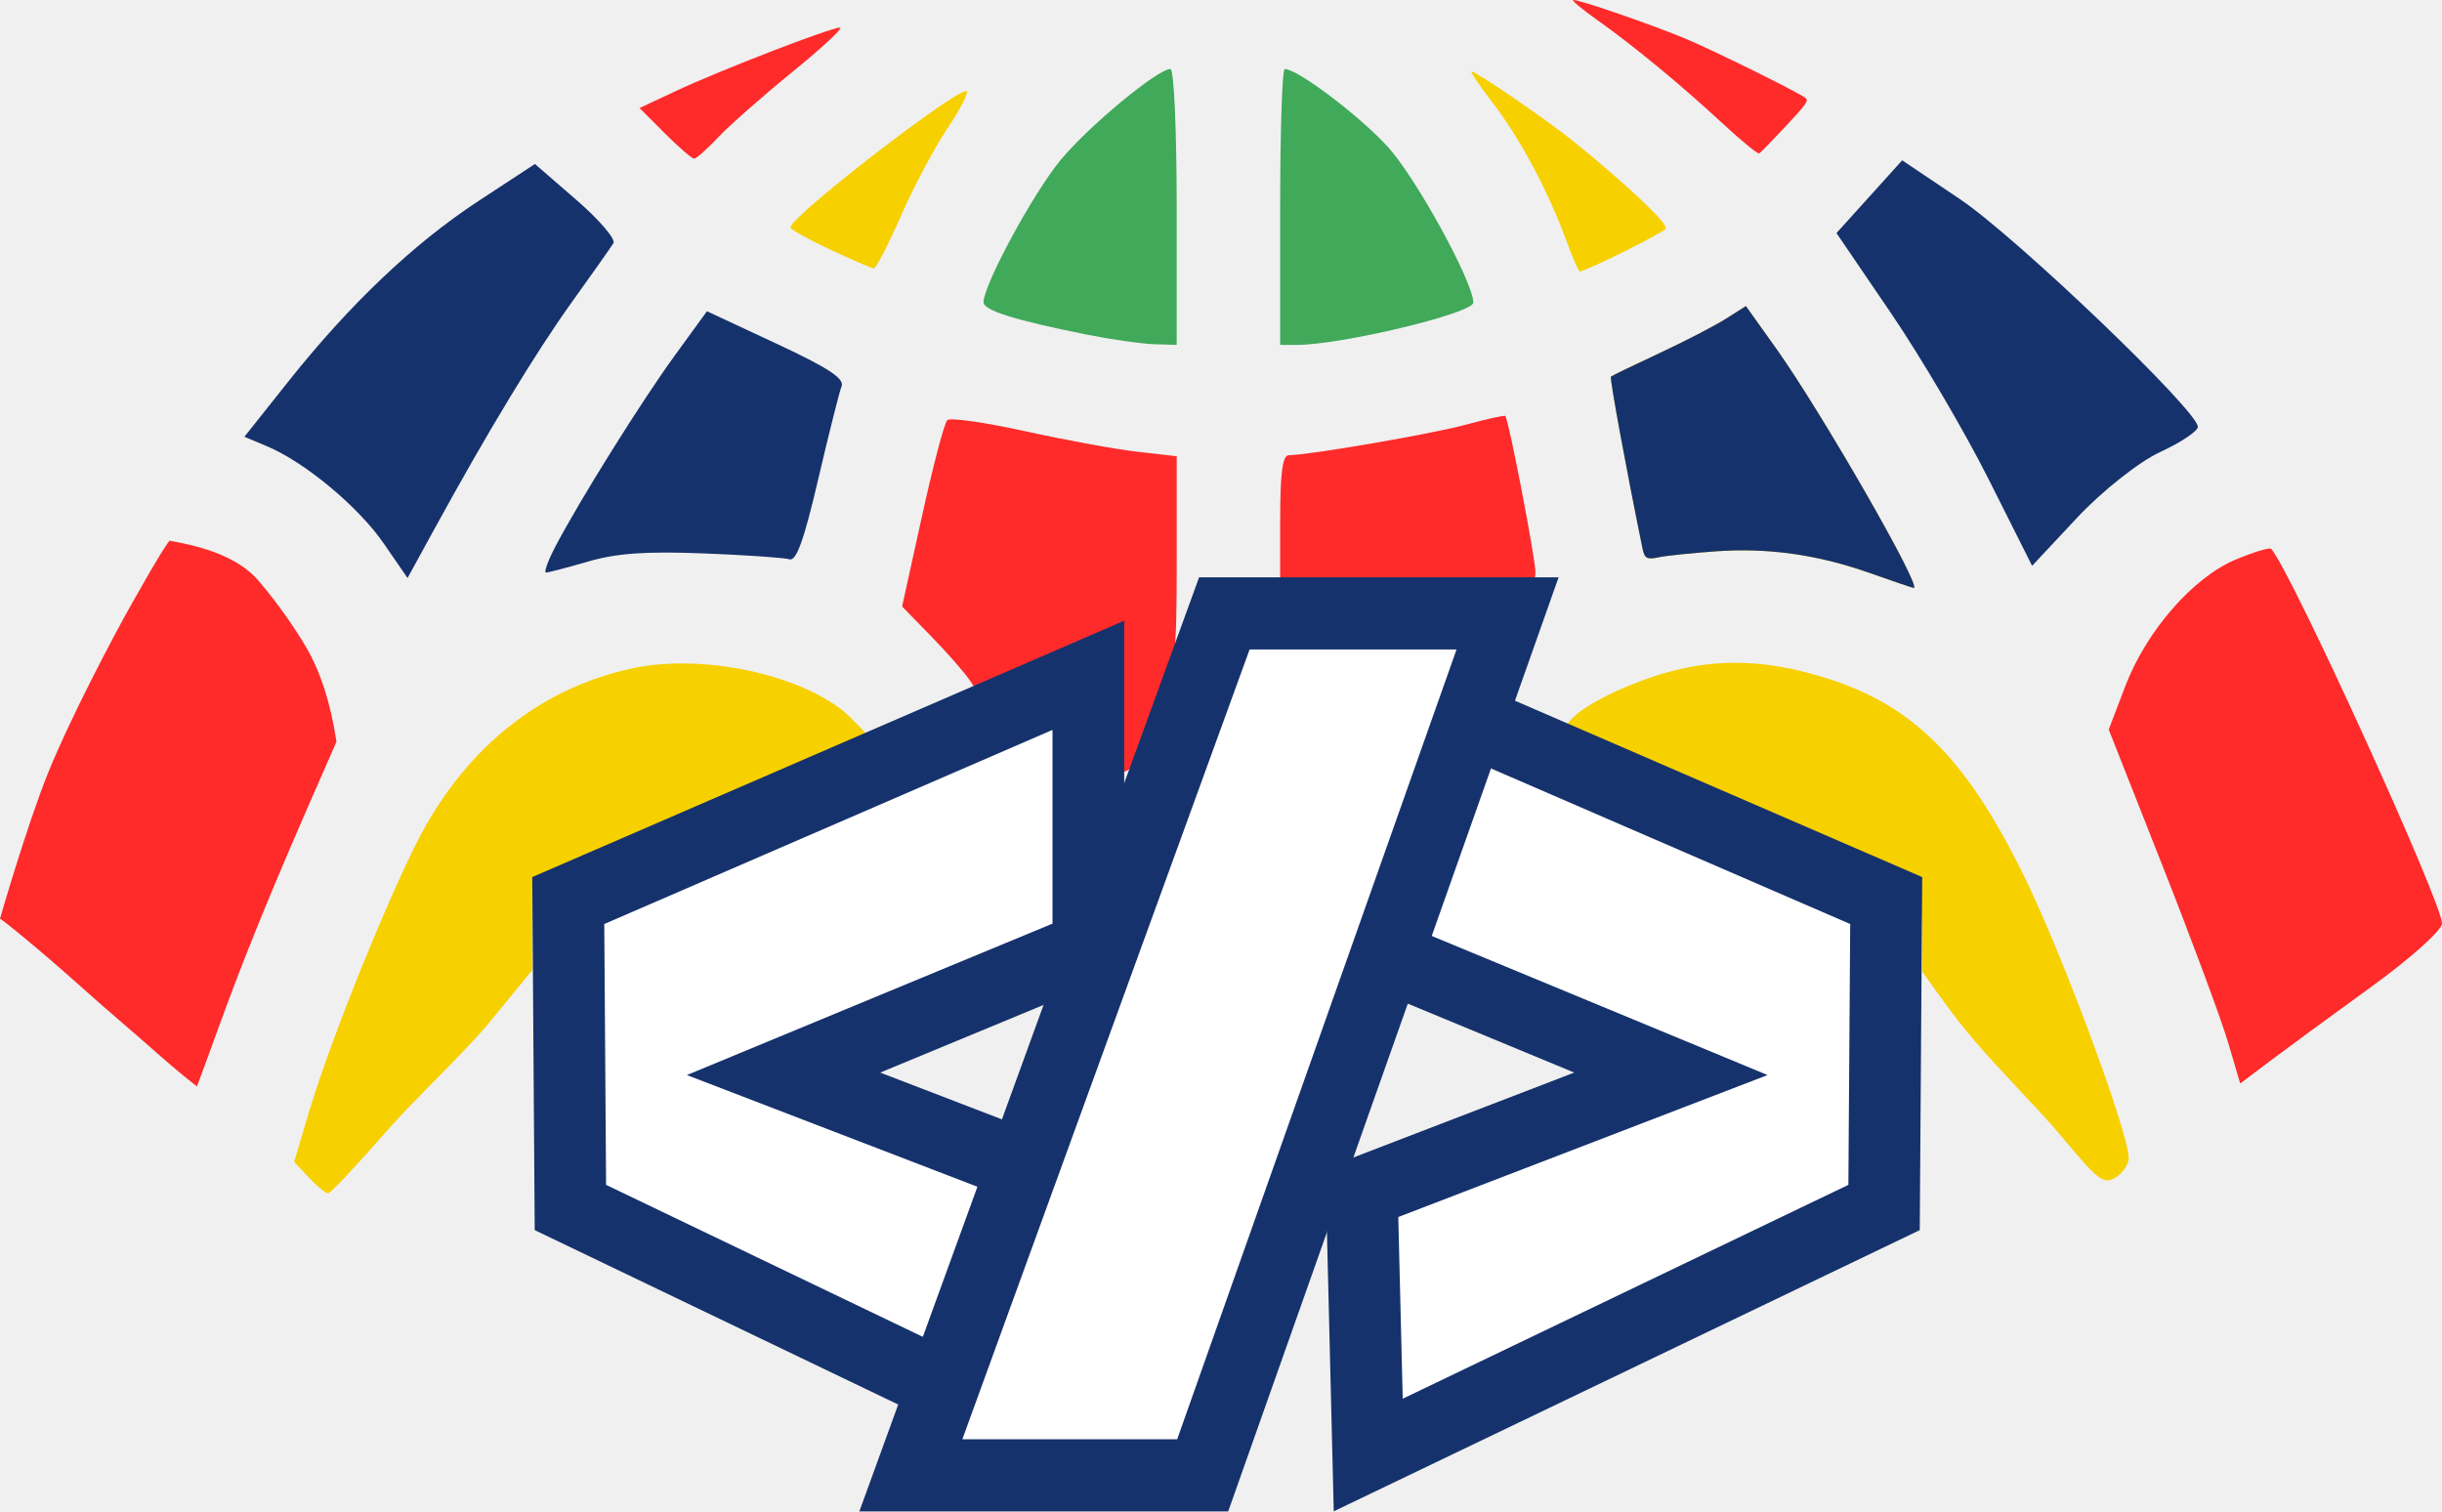
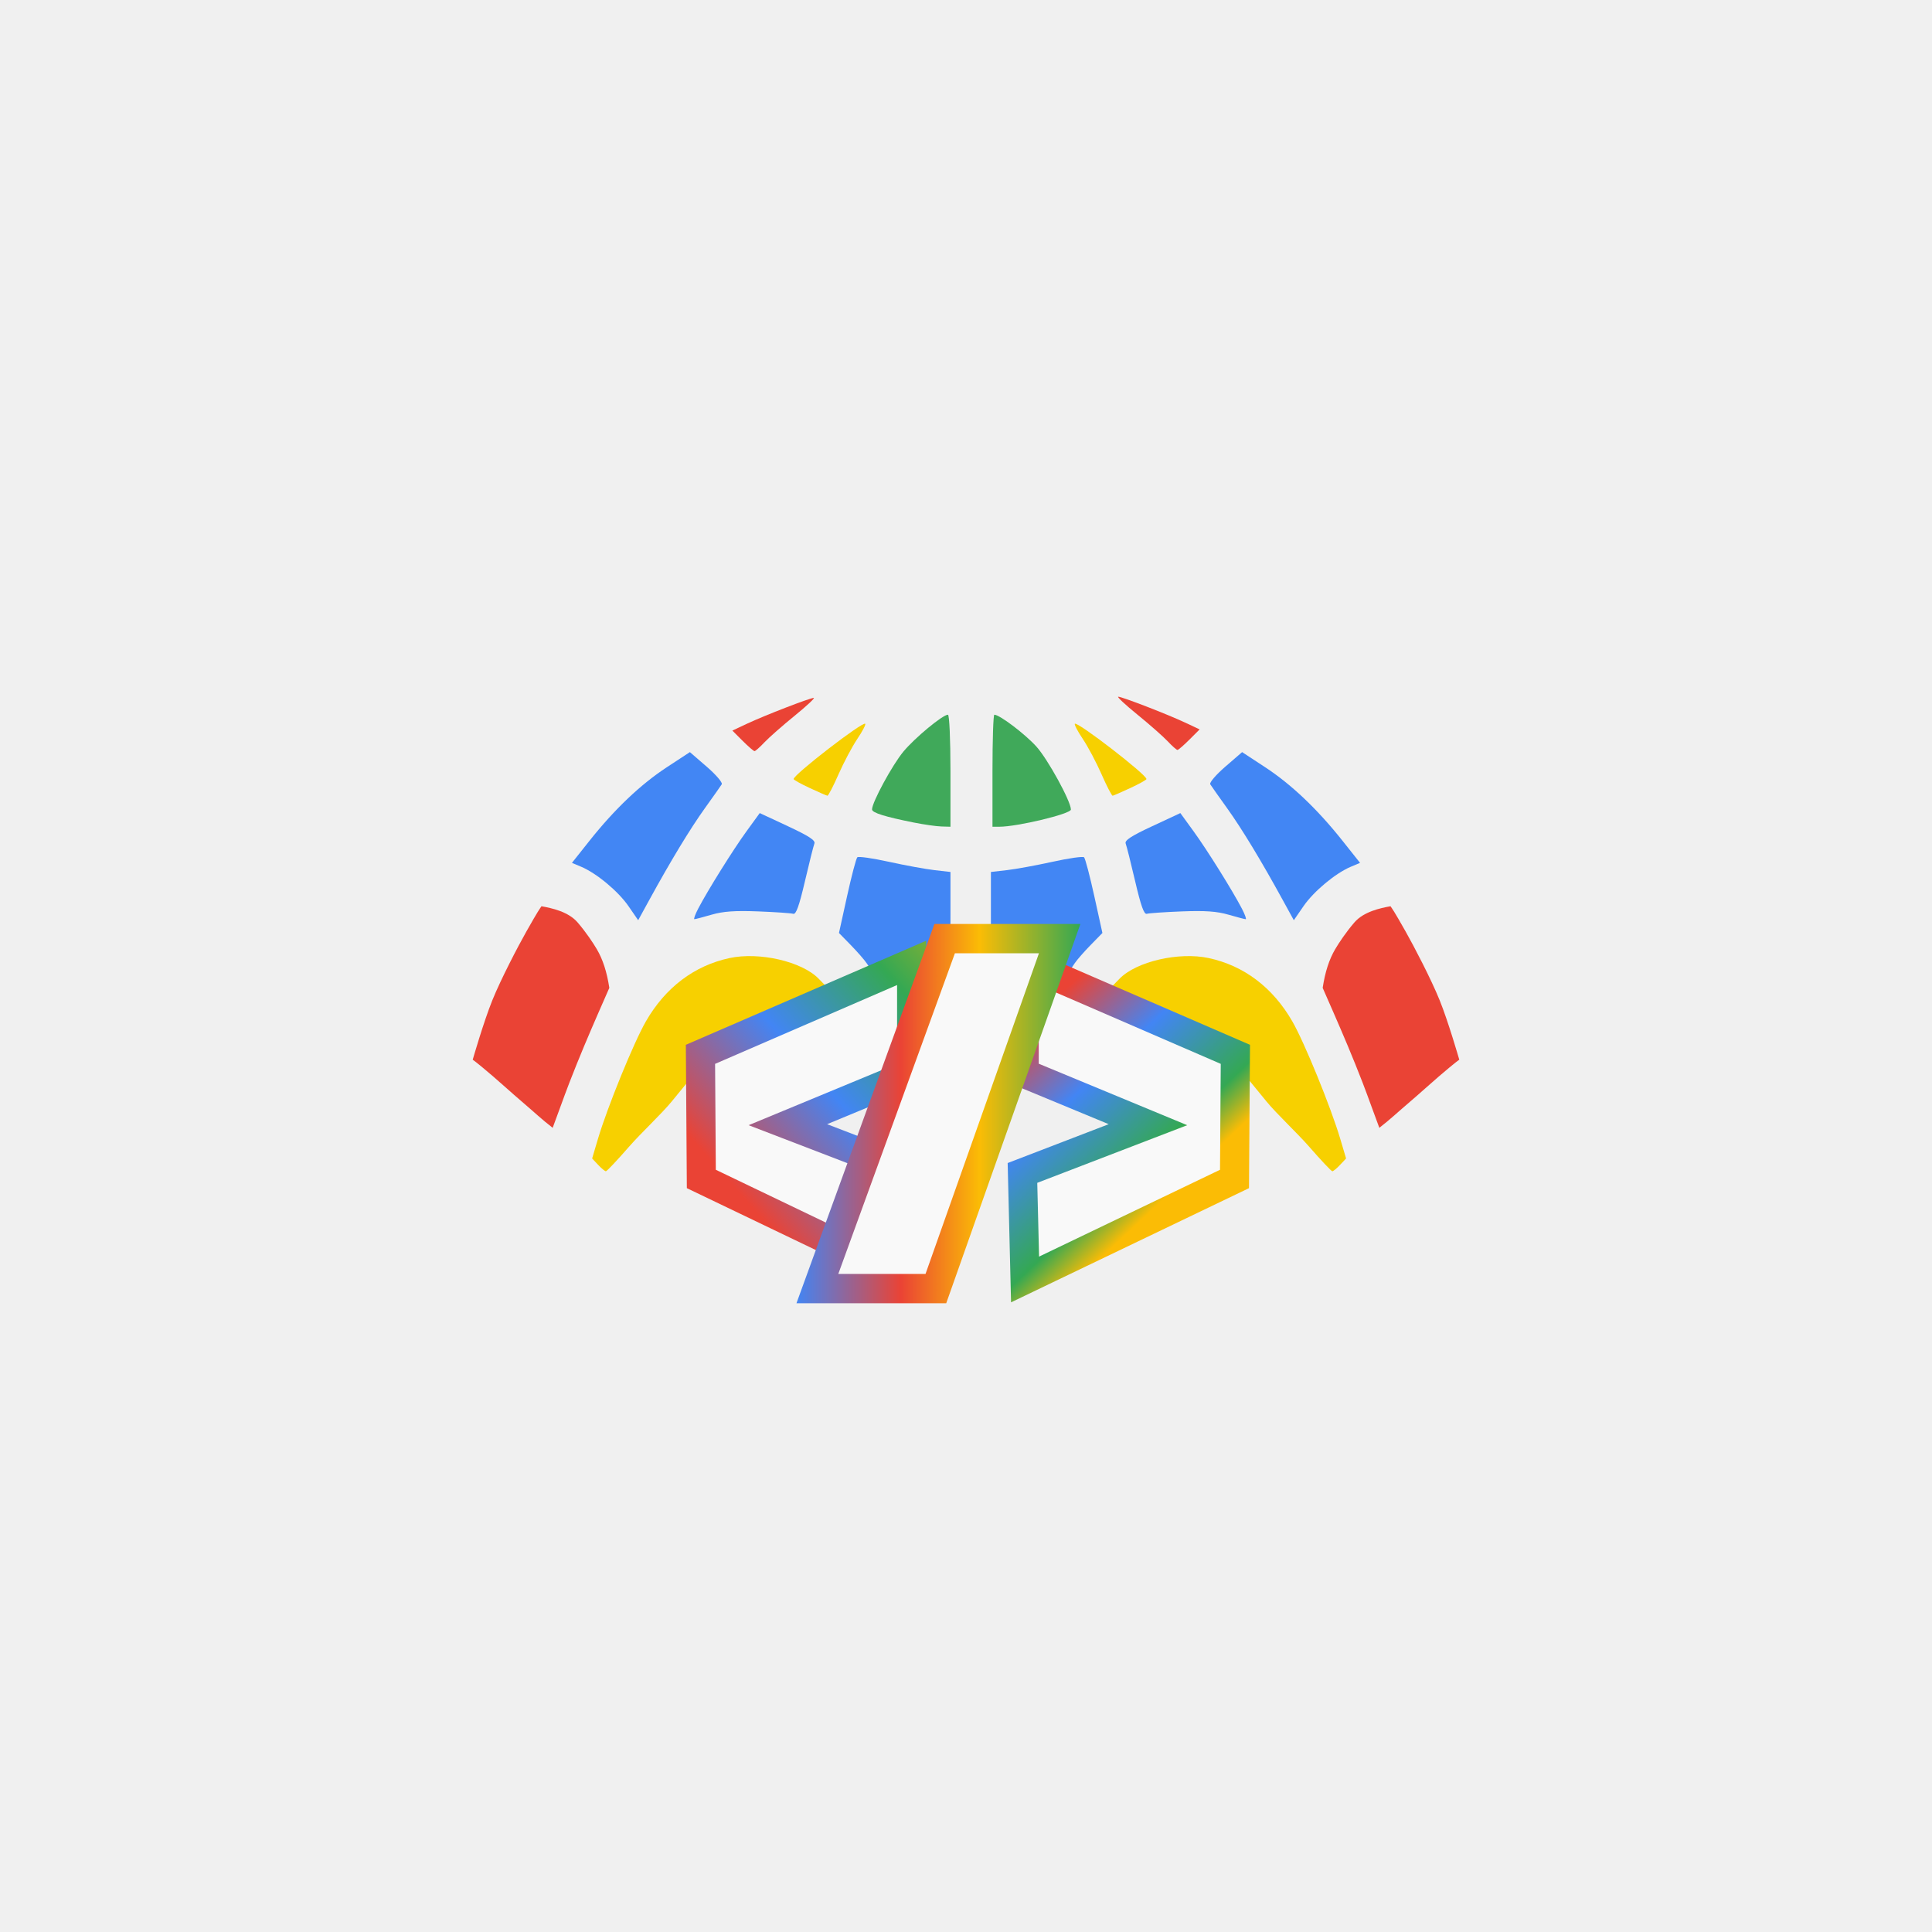
- <svg xmlns="http://www.w3.org/2000/svg" width="146.261mm" height="90.528mm" viewBox="0 0 146.261 90.528" version="1.1" id="svg1" xml:space="preserve">
-   <defs id="defs1" />
-   <g id="layer1" transform="translate(-436.2782,-442.1965)">
-     <g id="g513" transform="translate(453.0405,-540.8068)">
-       <path style="fill:#ff2a2a;fill-opacity:1;stroke-width:1.169" d="m -13.724,1040.514 c -2.691,-2.304 -3.038,-2.484 -3.038,-2.484 0,0 1.601,-5.566 2.886,-8.748 1.285,-3.182 3.829,-8.038 5.027,-10.158 1.842,-3.258 1.898,-3.228 2.232,-3.736 1.497,0.273 3.951,0.789 5.327,2.386 1.25,1.451 2.293,3.027 2.842,3.961 0.874,1.487 1.478,3.329 1.838,5.695 -0.757,1.722 -2.495,5.666 -3.688,8.521 -0.756,1.808 -1.492,3.625 -2.199,5.452 -0.855,2.212 -1.864,5.085 -2.469,6.672 -1.585,-1.219 -2.746,-2.336 -4.6,-3.914 -1.435,-1.222 -2.898,-2.568 -4.159,-3.647 z" id="path498" />
-       <path style="fill:#ff2a2a;fill-opacity:1;stroke-width:0.584" d="m 116.68,1045.42 c -0.403,-1.365 -2.175,-6.136 -3.937,-10.601 l -3.205,-8.119 0.995,-2.606 c 1.26,-3.299 4.059,-6.509 6.603,-7.572 1.084,-0.453 2.044,-0.743 2.133,-0.643 1.175,1.312 10.23,21.172 10.23,22.438 0,0.401 -1.906,2.108 -4.236,3.795 -2.33,1.686 -5.049,3.679 -6.043,4.428 l -1.807,1.362 z" id="path499" />
-       <path style="fill:#16326c;fill-opacity:1;stroke-width:0.584" d="m 102.345,1011.71 c -1.432,-2.852 -4.069,-7.336 -5.859,-9.966 l -3.255,-4.78 1.968,-2.179 1.968,-2.179 3.457,2.323 c 3.384,2.274 14.282,12.706 14.252,13.643 -0.008,0.261 -1.032,0.943 -2.274,1.515 -1.242,0.572 -3.473,2.338 -4.956,3.924 l -2.697,2.883 z" id="path500" />
-       <path style="fill:#ff2a2a;fill-opacity:1;stroke-width:0.146" d="m 86.406,990.393 c -2.496,-2.313 -5.322,-4.644 -7.503,-6.19 -0.899,-0.637 -1.549,-1.176 -1.445,-1.199 0.274,-0.059 4.702,1.467 6.757,2.328 1.682,0.705 6.615,3.141 7.142,3.526 0.229,0.168 0.116,0.334 -1.172,1.714 -0.784,0.841 -1.495,1.571 -1.58,1.622 -0.085,0.051 -1.075,-0.76 -2.2,-1.802 z" id="path501" />
-       <path style="fill:#f7d000;fill-opacity:1;stroke-width:0.292" d="m 77.058,997.434 c -1.046,-2.887 -2.764,-6.112 -4.375,-8.215 -0.817,-1.066 -1.41,-1.938 -1.318,-1.938 0.285,0 4.589,2.95 6.13,4.202 3.273,2.658 5.68,4.938 5.507,5.218 -0.161,0.26 -4.784,2.558 -5.146,2.558 -0.075,0 -0.435,-0.822 -0.798,-1.826 z" id="path502" />
-       <path style="fill:#f7d000;fill-opacity:1;stroke-width:0.292" d="m 95.316,1017.357 c -3.192,-1.135 -6.16,-1.557 -9.349,-1.327 -1.446,0.104 -2.985,0.266 -3.419,0.36 -0.661,0.143 -0.813,0.058 -0.931,-0.518 -0.977,-4.766 -1.981,-10.229 -1.895,-10.31 0.06,-0.056 1.359,-0.685 2.885,-1.397 1.526,-0.712 3.321,-1.64 3.988,-2.062 l 1.212,-0.767 1.813,2.541 c 2.707,3.796 8.814,14.432 8.235,14.342 -0.111,-0.017 -1.253,-0.405 -2.539,-0.863 z" id="path503" />
-       <path style="fill:#f7d000;fill-opacity:1;stroke-width:0.413" d="m 106.694,1051.053 c -1.354,-1.636 -3.978,-4.2 -5.805,-6.439 -0.895,-1.097 -2.521,-3.417 -2.521,-3.417 v -2.752 l -0.121,-2.705 -9.825,-3.843 c -12.771,-4.995 -11.743,-5.009 -11.12,-5.759 0.748,-0.902 3.529,-2.26 5.956,-2.908 2.719,-0.726 5.27,-0.704 8.249,0.072 5.973,1.556 9.33,4.732 13.038,12.339 2.29,4.698 6.189,15.235 6.189,16.728 0,0.372 -0.354,0.897 -0.788,1.168 -0.7,0.437 -1.061,0.162 -3.25,-2.483 z" id="path504" />
-       <path style="fill:#ff2a2a;fill-opacity:1;stroke-width:0.413" d="m 49.996,1025.353 c 0,-2.878 -0.138,-3.918 -0.516,-3.9 -0.284,0.014 -2.097,0.743 -4.028,1.619 l -3.512,1.594 -0.606,-0.896 c -0.333,-0.493 -1.385,-1.693 -2.336,-2.667 l -1.73,-1.77 1.196,-5.435 c 0.658,-2.989 1.337,-5.568 1.51,-5.73 0.173,-0.162 2.266,0.136 4.652,0.662 2.386,0.526 5.407,1.08 6.714,1.23 l 2.376,0.273 v 6.262 c 0,5.779 -0.085,6.486 -1.1,9.163 -1.026,2.707 -1.546,3.499 -2.309,3.514 -0.17,0 -0.31,-1.76 -0.31,-3.919 z" id="path505" />
-       <path style="fill:#40a95a;fill-opacity:1;stroke-width:0.413" d="m 48.343,1003.048 c -4.314,-0.862 -6.198,-1.452 -6.198,-1.941 0,-1.052 3.003,-6.586 4.638,-8.546 1.703,-2.041 5.794,-5.426 6.559,-5.426 0.208,0 0.372,3.645 0.372,8.263 v 8.263 l -1.343,-0.039 c -0.739,-0.021 -2.551,-0.28 -4.028,-0.575 z" id="path506" />
-       <path style="fill:#40a95a;fill-opacity:1;stroke-width:0.413" d="m 59.912,995.399 c 0,-4.545 0.123,-8.263 0.274,-8.263 0.774,0 4.51,2.828 6.198,4.692 1.688,1.865 5.097,8.083 5.097,9.298 0,0.641 -7.899,2.537 -10.572,2.537 h -0.997 z" id="path507" />
-       <path style="fill:#ff2a2a;fill-opacity:1;stroke-width:0.413" d="m 59.912,1014.198 c 0,-2.863 0.14,-3.926 0.516,-3.928 1.22,-0.01 8.556,-1.272 10.62,-1.833 1.239,-0.337 2.296,-0.57 2.348,-0.518 0.198,0.198 1.803,8.513 1.803,9.339 0,0.846 -0.162,0.865 -7.644,0.865 h -7.644 z" id="path508" />
-       <path style="fill:#f7d000;fill-opacity:1;stroke-width:0.413" d="m 1.74,1053.539 -0.885,-0.942 0.854,-2.879 c 1.389,-4.68 5.283,-14.226 7.073,-17.34 2.877,-5.004 7.137,-8.229 12.344,-9.346 4.395,-0.943 10.66,0.505 13.133,3.034 l 1.267,1.296 -2.991,1.311 c -1.645,0.721 -6.105,2.662 -9.912,4.313 l -7.507,2.936 v 2.594 2.594 l -2.524,3.082 c -1.51,1.844 -4.536,4.653 -6.279,6.653 -1.743,2.001 -3.286,3.638 -3.428,3.638 -0.143,0 -0.658,-0.424 -1.145,-0.943 z" id="path509" />
-       <path style="fill:#16326c;fill-opacity:1;stroke-width:0.413" d="m 16.497,1015.747 c 1.442,-2.755 5.146,-8.684 7.14,-11.428 l 1.943,-2.674 4.154,1.938 c 3.11,1.451 4.092,2.094 3.909,2.558 -0.134,0.341 -0.765,2.851 -1.402,5.578 -0.85,3.641 -1.307,4.912 -1.72,4.784 -0.309,-0.096 -2.633,-0.255 -5.163,-0.353 -3.435,-0.134 -5.179,-0.011 -6.881,0.484 -1.254,0.365 -2.395,0.663 -2.535,0.663 -0.14,0 0.11,-0.697 0.556,-1.549 z" id="path510" />
-       <path style="fill:#16326c;fill-opacity:1;stroke-width:0.413" d="m 6.216,1015.548 c -1.512,-2.194 -4.712,-4.858 -6.981,-5.812 l -1.359,-0.571 2.596,-3.268 c 3.711,-4.671 7.534,-8.305 11.424,-10.855 l 3.38,-2.216 2.486,2.154 c 1.367,1.184 2.364,2.35 2.216,2.59 -0.148,0.24 -1.267,1.827 -2.487,3.526 -2.178,3.036 -5.029,7.741 -8.226,13.576 l -1.618,2.953 z" id="path511" />
-       <path style="fill:#ff2a2a;fill-opacity:1;stroke-width:0.413" d="m 23.057,990.991 -1.515,-1.516 2.142,-1.005 c 2.659,-1.247 9.296,-3.814 9.862,-3.814 0.23,0 -1.04,1.186 -2.824,2.636 -1.784,1.45 -3.789,3.216 -4.457,3.925 -0.667,0.709 -1.321,1.289 -1.453,1.289 -0.132,0 -0.921,-0.682 -1.755,-1.515 z" id="path512" />
-       <path style="fill:#f7d000;fill-opacity:1;stroke-width:0.413" d="m 32.956,997.949 c -1.305,-0.607 -2.374,-1.202 -2.376,-1.323 -0.008,-0.656 10.188,-8.527 10.562,-8.153 0.11,0.11 -0.417,1.118 -1.172,2.239 -0.755,1.122 -2.002,3.472 -2.771,5.223 -0.769,1.751 -1.505,3.168 -1.634,3.151 -0.129,-0.018 -1.303,-0.529 -2.608,-1.136 z" id="path513" />
-       <path style="fill:#ffffff;stroke:#16326c;stroke-width:4.294;stroke-dasharray:none;stroke-opacity:1" d="m 48.297,1070.155 -30.896,-14.826 -0.128,-18.385 31.151,-13.492 v 16.309 l -18.256,7.561 18.512,7.117 z" id="path495" />
-       <path style="fill:#ffffff;stroke:#16326c;stroke-width:4.294;stroke-dasharray:none;stroke-opacity:1" d="m 65.187,1070.155 30.895,-14.826 0.128,-18.385 -31.151,-13.492 v 16.309 l 18.256,7.561 -18.512,7.117 z" id="path496" />
-       <path style="fill:#ffffff;stroke:#16326c;stroke-width:4.321;stroke-dasharray:none;stroke-opacity:1" d="m 37.792,1071.371 h 17.48 l 18.26,-51.627 H 56.569 Z" id="path497" />
-       <path style="fill:#16326c;fill-opacity:1;stroke-width:0.292" d="m 95.316,1017.357 c -3.192,-1.135 -6.16,-1.557 -9.349,-1.327 -1.446,0.104 -2.985,0.266 -3.419,0.36 -0.661,0.143 -0.813,0.058 -0.931,-0.518 -0.977,-4.766 -1.981,-10.229 -1.895,-10.31 0.06,-0.056 1.359,-0.685 2.885,-1.397 1.526,-0.712 3.321,-1.64 3.988,-2.062 l 1.212,-0.767 1.813,2.541 c 2.707,3.796 8.814,14.432 8.235,14.342 -0.111,-0.017 -1.253,-0.405 -2.539,-0.863 z" id="path558" />
+ <svg xmlns="http://www.w3.org/2000/svg" xmlns:xlink="http://www.w3.org/1999/xlink" width="285mm" height="285mm" viewBox="0 0 285 285" version="1.1" id="svg1" xml:space="preserve">
+   <defs id="defs1">
+     <linearGradient id="linearGradient1589">
+       <stop style="stop-color:#ea4335;stop-opacity:1;" offset="0" id="stop1586" />
+       <stop style="stop-color:#4285f4;stop-opacity:1;" offset="0.32" id="stop1587" />
+       <stop style="stop-color:#34a853;stop-opacity:1;" offset="0.605" id="stop1588" />
+       <stop style="stop-color:#fbbc05;stop-opacity:1;" offset="0.978" id="stop1589" />
+     </linearGradient>
+     <linearGradient id="linearGradient1581">
+       <stop style="stop-color:#ea4335;stop-opacity:1;" offset="0" id="stop1578" />
+       <stop style="stop-color:#4285f4;stop-opacity:1;" offset="0.344" id="stop1579" />
+       <stop style="stop-color:#34a853;stop-opacity:1;" offset="0.734" id="stop1580" />
+       <stop style="stop-color:#fbbc05;stop-opacity:1;" offset="0.902" id="stop1581" />
+     </linearGradient>
+     <linearGradient id="linearGradient1167">
+       <stop style="stop-color:#4285f4;stop-opacity:1;" offset="0" id="stop1167" />
+       <stop style="stop-color:#ea4335;stop-opacity:1;" offset="0.368" id="stop1170" />
+       <stop style="stop-color:#fbbc05;stop-opacity:1;" offset="0.645" id="stop1171" />
+       <stop style="stop-color:#34a853;stop-opacity:1;" offset="1" id="stop1168" />
+     </linearGradient>
+     <linearGradient xlink:href="#linearGradient1581" id="linearGradient49" gradientUnits="userSpaceOnUse" gradientTransform="translate(166.0259,-95.61938)" x1="-702.594" y1="2352.2" x2="-677.885" y2="2378.416" />
+     <linearGradient xlink:href="#linearGradient1589" id="linearGradient50" gradientUnits="userSpaceOnUse" gradientTransform="translate(166.0259,-95.61938)" x1="-747.968" y1="2395.053" x2="-701.077" y2="2353.713" />
+     <linearGradient xlink:href="#linearGradient1167" id="linearGradient51" gradientUnits="userSpaceOnUse" gradientTransform="translate(-184.0135,237.3481)" x1="-396.875" y1="2041.982" x2="-354.994" y2="2041.982" />
+     <linearGradient xlink:href="#linearGradient1167" id="linearGradient52" gradientUnits="userSpaceOnUse" gradientTransform="translate(0.36197,29.40761)" x1="-376.972" y1="1975.085" x2="-366.972" y2="1975.085" />
+   </defs>
+   <g id="layer1" transform="translate(514.868,-1915.788)">
+     <g id="g52" transform="translate(-3.5675503e-6,8.82226)">
+       <path style="fill:#f7d000;fill-opacity:1;stroke-width:0.413" d="m -317.185,2078.801 0.885,-0.942 -0.854,-2.879 c -1.389,-4.68 -5.283,-14.226 -7.073,-17.34 -2.877,-5.004 -7.137,-8.229 -12.344,-9.346 -4.395,-0.943 -10.66,0.505 -13.133,3.034 l -1.267,1.296 2.991,1.311 c 1.645,0.721 6.105,2.662 9.912,4.313 l 7.507,2.936 v 2.594 2.594 l 2.524,3.082 c 1.51,1.844 4.536,4.653 6.279,6.653 1.743,2.001 3.286,3.638 3.428,3.638 0.143,0 0.658,-0.424 1.145,-0.943 z" id="path9" />
+       <path style="fill:#4286f4;fill-opacity:1;stroke-width:0.413" d="m -364.974,2050.615 c 0,-2.878 0.138,-3.918 0.516,-3.9 0.284,0.014 2.097,0.743 4.028,1.619 l 3.512,1.594 0.606,-0.896 c 0.333,-0.493 1.385,-1.693 2.336,-2.667 l 1.73,-1.77 -1.196,-5.435 c -0.658,-2.989 -1.337,-5.568 -1.51,-5.73 -0.173,-0.162 -2.266,0.136 -4.652,0.662 -2.386,0.526 -5.407,1.08 -6.714,1.23 l -2.376,0.273 v 6.262 c 0,5.779 0.085,6.486 1.1,9.163 1.026,2.707 1.546,3.499 2.309,3.514 0.17,0 0.31,-1.76 0.31,-3.919 z" id="path19" />
+       <path style="fill:#ea4335;fill-opacity:1;stroke-width:1.169" d="m -442.098,2065.776 c -2.691,-2.304 -3.038,-2.484 -3.038,-2.484 0,0 1.601,-5.566 2.886,-8.748 1.285,-3.182 3.829,-8.038 5.027,-10.158 1.842,-3.258 1.898,-3.228 2.232,-3.736 1.497,0.273 3.951,0.789 5.327,2.386 1.25,1.451 2.293,3.027 2.842,3.961 0.874,1.487 1.478,3.329 1.838,5.695 -0.757,1.722 -2.495,5.666 -3.688,8.521 -0.756,1.808 -1.492,3.625 -2.199,5.452 -0.855,2.212 -1.864,5.085 -2.469,6.672 -1.585,-1.219 -2.746,-2.336 -4.6,-3.914 -1.435,-1.222 -2.898,-2.568 -4.159,-3.647 z" id="path25" />
+       <path style="fill:#4286f4;fill-opacity:1;stroke-width:0.413" d="m -378.378,2050.615 c 0,-2.878 -0.138,-3.918 -0.516,-3.9 -0.284,0.014 -2.097,0.743 -4.028,1.619 l -3.512,1.594 -0.606,-0.896 c -0.333,-0.493 -1.385,-1.693 -2.336,-2.667 l -1.73,-1.77 1.196,-5.435 c 0.658,-2.989 1.337,-5.568 1.51,-5.73 0.173,-0.162 2.266,0.136 4.652,0.662 2.386,0.526 5.407,1.08 6.714,1.23 l 2.376,0.273 v 6.262 c 0,5.779 -0.085,6.486 -1.1,9.163 -1.026,2.707 -1.546,3.499 -2.309,3.514 -0.17,0 -0.31,-1.76 -0.31,-3.919 z" id="path26" />
+       <path style="fill:#40a95a;fill-opacity:1;stroke-width:0.413" d="m -380.031,2028.31 c -4.314,-0.862 -6.198,-1.452 -6.198,-1.941 0,-1.052 3.003,-6.586 4.638,-8.546 1.703,-2.041 5.794,-5.426 6.559,-5.426 0.208,0 0.372,3.645 0.372,8.263 v 8.263 l -1.343,-0.039 c -0.739,-0.021 -2.551,-0.28 -4.028,-0.575 z" id="path27" />
+       <path style="fill:#40a95a;fill-opacity:1;stroke-width:0.413" d="m -368.462,2020.66 c 0,-4.545 0.123,-8.263 0.274,-8.263 0.774,0 4.51,2.828 6.198,4.692 1.688,1.865 5.097,8.083 5.097,9.297 0,0.641 -7.899,2.537 -10.572,2.537 h -0.997 z" id="path28" />
+       <path style="fill:#f7d000;fill-opacity:1;stroke-width:0.413" d="m -426.634,2078.801 -0.885,-0.942 0.854,-2.879 c 1.389,-4.68 5.283,-14.226 7.073,-17.34 2.877,-5.004 7.137,-8.229 12.344,-9.346 4.395,-0.943 10.66,0.505 13.133,3.034 l 1.267,1.296 -2.991,1.311 c -1.645,0.721 -6.105,2.662 -9.912,4.313 l -7.507,2.936 v 2.594 2.594 l -2.524,3.082 c -1.51,1.844 -4.536,4.653 -6.279,6.653 -1.743,2.001 -3.286,3.638 -3.428,3.638 -0.143,0 -0.658,-0.424 -1.145,-0.943 z" id="path29" />
+       <path style="fill:#4286f4;fill-opacity:1;stroke-width:0.413" d="m -411.877,2041.009 c 1.442,-2.755 5.146,-8.684 7.14,-11.428 l 1.943,-2.674 4.154,1.938 c 3.111,1.451 4.092,2.094 3.909,2.558 -0.134,0.341 -0.765,2.851 -1.402,5.578 -0.85,3.641 -1.307,4.912 -1.72,4.784 -0.309,-0.096 -2.633,-0.255 -5.163,-0.353 -3.435,-0.134 -5.179,-0.011 -6.881,0.484 -1.254,0.365 -2.395,0.663 -2.535,0.663 -0.14,0 0.11,-0.697 0.556,-1.549 z" id="path30" />
+       <path style="fill:#4286f4;fill-opacity:1;stroke:none;stroke-width:0.413;stroke-opacity:1" d="m -422.158,2040.636 c -1.512,-2.194 -4.712,-4.858 -6.981,-5.812 l -1.359,-0.571 2.596,-3.268 c 3.711,-4.671 7.534,-8.305 11.424,-10.855 l 3.38,-2.216 2.486,2.154 c 1.367,1.184 2.364,2.35 2.216,2.59 -0.148,0.24 -1.267,1.827 -2.487,3.526 -2.178,3.036 -5.029,7.741 -8.226,13.576 l -1.618,2.953 z" id="path31" />
+       <path style="fill:#ea4335;fill-opacity:1;stroke-width:0.413" d="m -405.317,2016.253 -1.515,-1.516 2.142,-1.005 c 2.659,-1.247 9.296,-3.814 9.862,-3.814 0.23,0 -1.04,1.186 -2.824,2.636 -1.784,1.45 -3.789,3.216 -4.457,3.925 -0.667,0.709 -1.321,1.289 -1.453,1.289 -0.132,0 -0.921,-0.682 -1.755,-1.515 z" id="path32" />
+       <path style="fill:#f7d000;fill-opacity:1;stroke-width:0.413" d="m -395.419,2023.21 c -1.305,-0.607 -2.374,-1.202 -2.376,-1.323 -0.008,-0.656 10.188,-8.527 10.562,-8.153 0.11,0.11 -0.417,1.118 -1.172,2.239 -0.755,1.122 -2.002,3.472 -2.771,5.223 -0.769,1.751 -1.505,3.168 -1.634,3.151 -0.129,-0.018 -1.303,-0.529 -2.608,-1.136 z" id="path33" />
+       <path style="fill:#ea4335;fill-opacity:1;stroke-width:1.169" d="m -302.638,2065.776 c 2.691,-2.304 3.038,-2.484 3.038,-2.484 0,0 -1.601,-5.566 -2.886,-8.748 -1.285,-3.182 -3.829,-8.038 -5.027,-10.158 -1.842,-3.258 -1.898,-3.228 -2.232,-3.736 -1.497,0.273 -3.951,0.789 -5.327,2.386 -1.25,1.451 -2.293,3.027 -2.842,3.961 -0.874,1.487 -1.478,3.329 -1.838,5.695 0.757,1.722 2.495,5.666 3.688,8.521 0.756,1.808 1.492,3.625 2.199,5.452 0.855,2.212 1.864,5.085 2.469,6.672 1.585,-1.219 2.746,-2.336 4.6,-3.914 1.435,-1.222 2.898,-2.568 4.159,-3.647 z" id="path34" />
+       <path style="fill:#4286f4;fill-opacity:1;stroke:none;stroke-width:0.413;stroke-opacity:1" d="m -322.578,2040.636 c 1.512,-2.194 4.712,-4.858 6.981,-5.812 l 1.359,-0.571 -2.596,-3.268 c -3.711,-4.671 -7.534,-8.305 -11.424,-10.855 l -3.38,-2.216 -2.486,2.154 c -1.367,1.184 -2.364,2.35 -2.216,2.59 0.148,0.24 1.267,1.827 2.487,3.526 2.178,3.036 5.029,7.741 8.226,13.576 l 1.618,2.953 z" id="path35" />
+       <path style="fill:#ea4335;fill-opacity:1;stroke-width:0.413" d="m -339.419,2016.079 1.515,-1.516 -2.142,-1.005 c -2.659,-1.247 -9.296,-3.814 -9.862,-3.814 -0.23,0 1.04,1.186 2.824,2.636 1.784,1.45 3.789,3.216 4.457,3.925 0.667,0.709 1.321,1.289 1.453,1.289 0.132,0 0.921,-0.682 1.755,-1.515 z" id="path36" />
+       <path style="fill:#4286f4;fill-opacity:1;stroke-width:0.413" d="m -331.666,2041.009 c -1.442,-2.755 -5.146,-8.684 -7.14,-11.428 l -1.943,-2.674 -4.154,1.938 c -3.111,1.451 -4.092,2.094 -3.909,2.558 0.134,0.341 0.765,2.851 1.402,5.578 0.85,3.641 1.307,4.912 1.72,4.784 0.309,-0.096 2.633,-0.255 5.163,-0.353 3.435,-0.134 5.179,-0.011 6.881,0.484 1.254,0.365 2.395,0.663 2.535,0.663 0.14,0 -0.11,-0.697 -0.556,-1.549 z" id="path37" />
+       <path style="fill:#f7d000;fill-opacity:1;stroke-width:0.413" d="m -348.124,2023.21 c 1.305,-0.607 2.374,-1.202 2.376,-1.323 0.008,-0.656 -10.188,-8.527 -10.562,-8.153 -0.11,0.11 0.417,1.118 1.172,2.239 0.755,1.122 2.002,3.472 2.771,5.223 0.769,1.751 1.505,3.168 1.634,3.151 0.129,-0.018 1.303,-0.529 2.608,-1.136 z" id="path38" />
+       <path id="path39" style="fill:url(#linearGradient52);fill-opacity:0;stroke:none;stroke-width:0.452" d="m -371.657,2009.267 c -0.376,0 -0.302,-2.676 -1.18,-3.571 -0.877,-0.896 -3.55,-0.875 -3.546,-1.251 0.005,-0.377 2.676,-0.302 3.571,-1.179 0.895,-0.878 0.875,-3.55 1.251,-3.547 0.376,0 0.302,2.676 1.18,3.571 0.877,0.896 3.55,0.875 3.546,1.251 -0.005,0.377 -2.676,0.302 -3.571,1.18 -0.895,0.878 -0.875,3.55 -1.251,3.547 z" />
+       <path style="opacity:0.76;fill:#000000;fill-opacity:0;stroke:none;stroke-width:0.098;stroke-dasharray:none;stroke-opacity:1" d="m -371.66,2008.642 c -0.003,-0.013 -0.055,-0.307 -0.118,-0.655 -0.205,-1.139 -0.311,-1.512 -0.577,-2.025 -0.364,-0.701 -0.93,-0.993 -2.607,-1.341 l -0.842,-0.175 0.351,-0.058 c 2.077,-0.346 2.752,-0.652 3.166,-1.435 0.2,-0.379 0.405,-1.062 0.559,-1.866 0.071,-0.372 0.142,-0.677 0.157,-0.677 0.015,0 0.086,0.332 0.159,0.737 0.285,1.599 0.598,2.248 1.267,2.631 0.345,0.197 1.103,0.434 1.871,0.585 0.36,0.071 0.681,0.142 0.714,0.16 0.032,0.017 -0.273,0.09 -0.678,0.163 -1.296,0.231 -1.95,0.473 -2.341,0.866 -0.411,0.412 -0.62,0.94 -0.9,2.273 -0.097,0.463 -0.179,0.831 -0.181,0.819 z" id="path40" />
+       <g id="g49" transform="translate(183.5123,-208.0912)">
+         <path style="fill:#f9f9f9;fill-opacity:1;stroke:url(#linearGradient49);stroke-width:4.294;stroke-dasharray:none;stroke-opacity:1" d="m -547.168,2303.799 30.896,-14.826 0.128,-18.385 -31.151,-13.492 v 16.309 l 18.256,7.561 -18.512,7.117 z" id="path41" />
+         <path style="fill:#f9f9f9;fill-opacity:1;stroke:url(#linearGradient50);stroke-width:4.294;stroke-dasharray:none;stroke-opacity:1" d="m -564.027,2303.799 -30.896,-14.826 -0.128,-18.385 31.151,-13.492 v 16.309 l -18.256,7.561 18.512,7.117 z" id="path48" />
+         <path style="fill:#f9f9f9;stroke:url(#linearGradient51);stroke-width:4.321;stroke-dasharray:none;stroke-opacity:1" d="m -577.804,2305.144 h 17.48 l 18.26,-51.627 h -16.964 z" id="path49" />
+       </g>
    </g>
  </g>
</svg>
